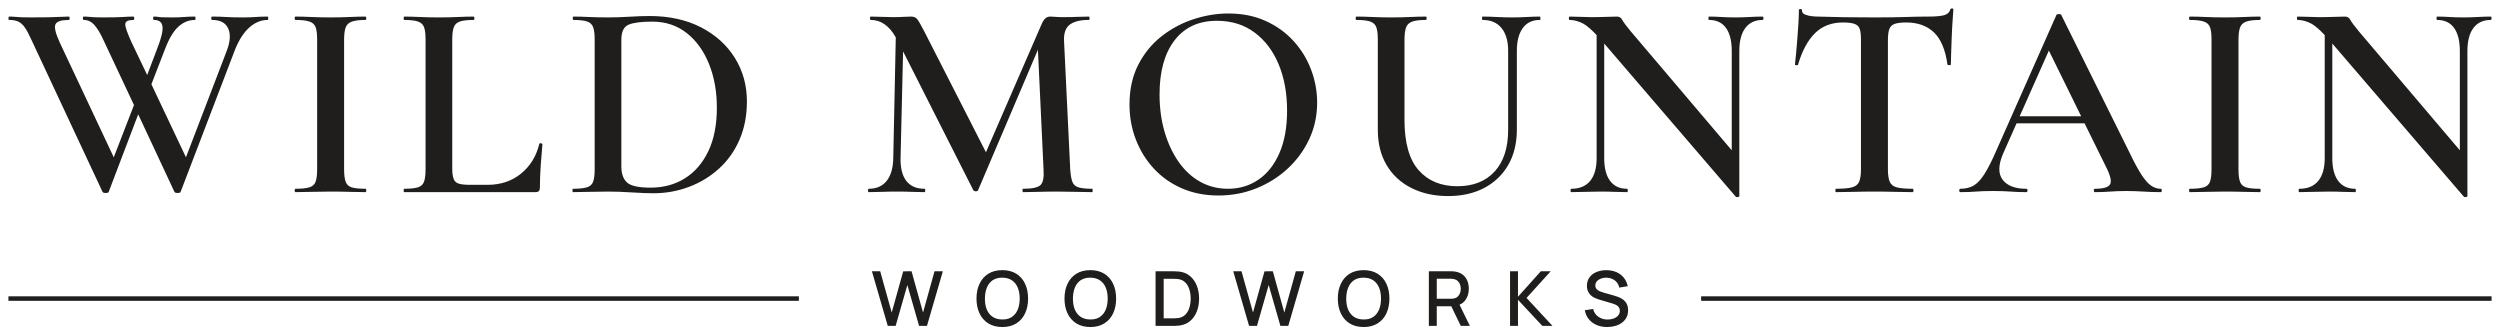
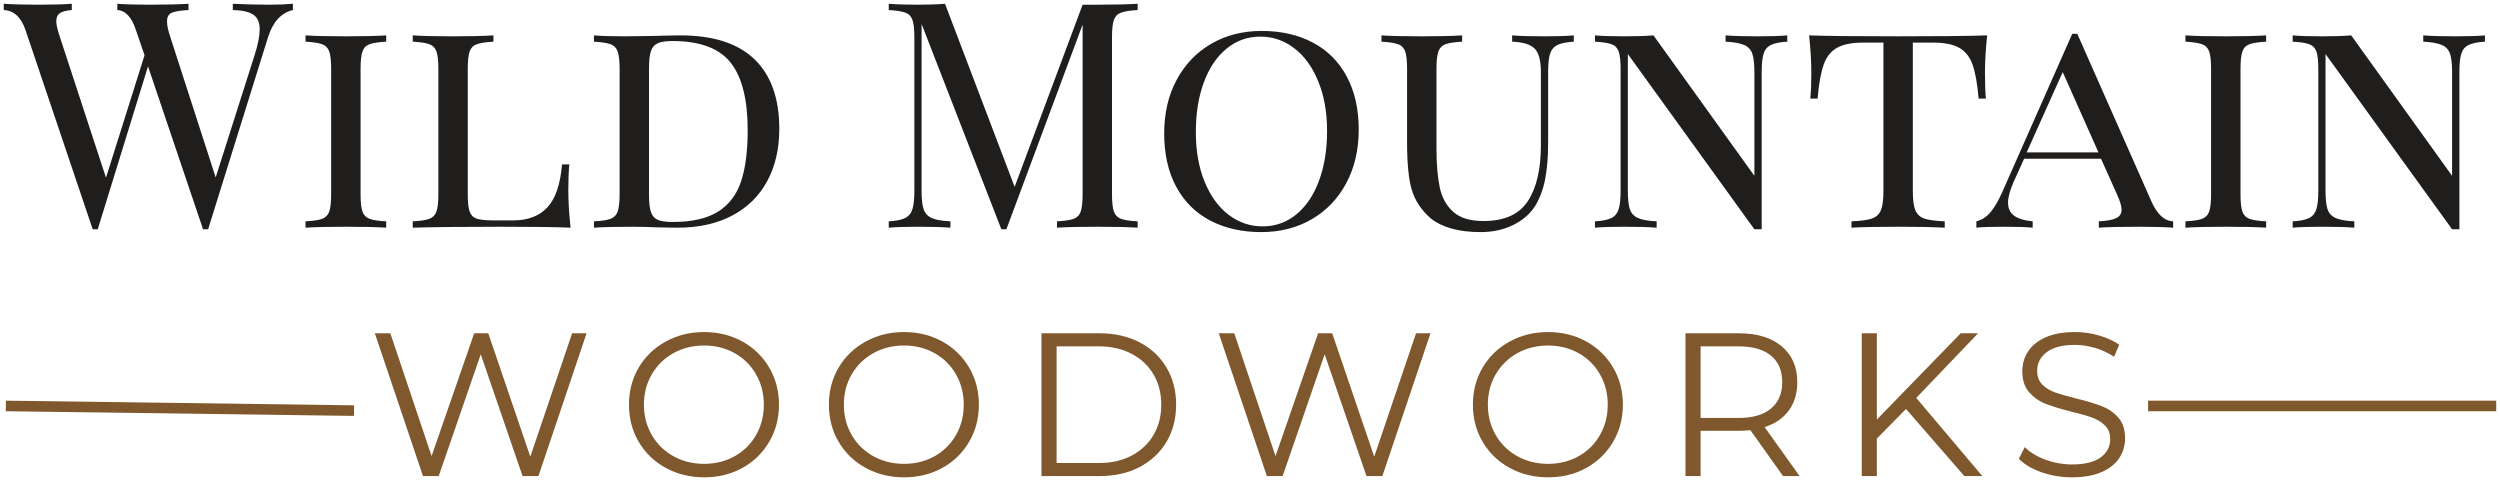
- <svg xmlns="http://www.w3.org/2000/svg" viewBox="-3 -3 890.00 119.42" role="img" aria-label="Wild Mountain Woodworks">
-   <path d="M0 103.29 L281.40 103.29" fill="none" stroke="#1F1E1C" stroke-width="1.6" stroke-linejoin="miter" />
-   <path d="M602.60 103.29 L884.00 103.29" fill="none" stroke="#1F1E1C" stroke-width="1.6" stroke-linejoin="miter" />
-   <path d="M92.3 2.9L92.3 2.9Q92.5 2.9 92.5 3.5Q92.5 4.1 92.3 4.1L92.3 4.1Q88.8 4.1 85.8 6.75Q82.8 9.4 80.7 14.6L80.7 14.6L61.3 65.3Q61.2 65.7 60.25 65.7Q59.3 65.7 59.1 65.3L59.1 65.3L46.2 37.7L35.7 65.3Q35.6 65.7 34.65 65.7Q33.7 65.7 33.5 65.3L33.5 65.3L8.2 11.2Q6.9 8.3 5.85 6.8Q4.8 5.3 3.55 4.7Q2.3 4.1 0.3 4.1L0.3 4.1Q0 4.1 0 3.5Q0 2.9 0.3 2.9L0.3 2.9Q1.6 2.9 2.45 3Q3.3 3.1 4.55 3.15Q5.8 3.2 7.9 3.2L7.9 3.2Q11.9 3.2 14.35 3.15Q16.8 3.1 18.5 3Q20.2 2.9 21.5 2.9L21.5 2.9Q21.8 2.9 21.8 3.5Q21.8 4.1 21.5 4.1L21.5 4.1Q17.5 4.1 16.75 5.65Q16 7.2 18.3 12.2L18.3 12.2L37.5 53L44.7 34.4L33.8 11.2Q32.2 7.7 30.6 5.9Q29 4.1 26.8 4.1L26.8 4.1Q26.5 4.1 26.5 3.5Q26.5 2.9 26.8 2.9L26.8 2.9Q27.9 2.9 28.75 3Q29.6 3.1 30.65 3.15Q31.7 3.2 33.6 3.2L33.6 3.2Q38.4 3.2 40.65 3.05Q42.9 2.9 44.5 2.9L44.5 2.9Q44.8 2.9 44.8 3.5Q44.8 4.1 44.5 4.1L44.5 4.1Q41.7 4.1 41.6 5.55Q41.5 7 43.9 12.2L43.9 12.2L49.4 23.7L53 14.2Q55.1 8.9 54.85 6.5Q54.6 4.1 51.8 4.1L51.8 4.1Q51.5 4.1 51.5 3.5Q51.5 2.9 51.8 2.9L51.8 2.9Q52.8 2.9 53.25 3Q53.7 3.1 54.7 3.15Q55.7 3.2 58.3 3.2Q60.9 3.2 62.5 3.05Q64.1 2.9 66.4 2.9L66.4 2.9Q66.6 2.9 66.6 3.5Q66.6 4.1 66.4 4.1L66.4 4.1Q63.1 4.1 60.45 6.55Q57.8 9 55.7 14.6L55.7 14.6L50.9 27L63.2 53L77.8 14.9Q79.6 10 78.2 7.05Q76.8 4.1 72.5 4.1L72.5 4.1Q72.2 4.1 72.2 3.5Q72.2 2.9 72.5 2.9L72.5 2.9Q75.1 2.9 77.45 3.05Q79.8 3.2 83.4 3.2L83.4 3.2Q86.2 3.2 88 3.05Q89.8 2.9 92.3 2.9M119.5 11.2L119.5 57.3Q119.5 60.2 120.05 61.7Q120.6 63.2 122.2 63.7Q123.8 64.2 127.1 64.2L127.1 64.2Q127.4 64.2 127.4 64.8Q127.4 65.4 127.1 65.4L127.1 65.4Q124.6 65.4 121.5 65.3Q118.4 65.2 114.6 65.2L114.6 65.2Q111.1 65.2 107.9 65.3Q104.7 65.4 102.2 65.4L102.2 65.4Q101.9 65.4 101.9 64.8Q101.9 64.2 102.2 64.2L102.2 64.2Q105.4 64.2 107.1 63.7Q108.8 63.2 109.35 61.7Q109.9 60.2 109.9 57.3L109.9 57.3L109.9 11Q109.9 8.1 109.35 6.65Q108.8 5.2 107.1 4.65Q105.4 4.1 102.2 4.1L102.2 4.1Q101.9 4.1 101.9 3.5Q101.9 2.9 102.2 2.9L102.2 2.9Q104.7 2.9 107.9 3.05Q111.1 3.2 114.6 3.2L114.6 3.2Q118.4 3.2 121.55 3.05Q124.7 2.9 127.1 2.9L127.1 2.9Q127.4 2.9 127.4 3.5Q127.4 4.1 127.1 4.1L127.1 4.1Q123.9 4.1 122.25 4.7Q120.6 5.3 120.05 6.8Q119.5 8.3 119.5 11.2L119.5 11.2M158 11.1L158 11.1L158 56.9Q158 59.4 158.5 60.7Q159 62 160.4 62.4Q161.8 62.8 164.5 62.8L164.5 62.8L170.5 62.8Q177.6 62.8 182.5 58.8Q187.4 54.8 189 48.2L189 48.2Q189.1 47.9 189.6 48Q190.1 48.1 190.1 48.4L190.1 48.4Q189.8 51.5 189.5 55.85Q189.2 60.2 189.2 63.9L189.2 63.9Q189.2 65.4 187.7 65.4L187.7 65.4L140.9 65.4Q140.7 65.4 140.7 64.8Q140.7 64.2 140.9 64.2L140.9 64.2Q144.1 64.2 145.75 63.7Q147.4 63.2 147.95 61.7Q148.5 60.2 148.5 57.3L148.5 57.3L148.5 11Q148.5 8.1 147.95 6.65Q147.4 5.2 145.75 4.65Q144.1 4.1 140.9 4.1L140.9 4.1Q140.7 4.1 140.7 3.5Q140.7 2.9 140.9 2.9L140.9 2.9Q143.3 2.9 146.5 3.05Q149.7 3.2 153.2 3.2L153.2 3.2Q156.9 3.2 160.05 3.05Q163.2 2.9 165.6 2.9L165.6 2.9Q165.9 2.9 165.9 3.5Q165.9 4.1 165.6 4.1L165.6 4.1Q162.4 4.1 160.75 4.65Q159.1 5.2 158.55 6.7Q158 8.2 158 11.1M229.6 65.8L229.6 65.8Q226.5 65.8 221.9 65.5Q217.3 65.2 213.5 65.2L213.5 65.2Q209.9 65.2 206.7 65.3Q203.5 65.4 201 65.4L201 65.4Q200.8 65.4 200.8 64.8Q200.8 64.2 201 64.2L201 64.2Q204.2 64.2 205.9 63.7Q207.6 63.2 208.15 61.7Q208.7 60.2 208.7 57.3L208.7 57.3L208.7 11Q208.7 8.1 208.15 6.65Q207.6 5.2 206 4.65Q204.4 4.1 201.1 4.1L201.1 4.1Q200.9 4.1 200.9 3.5Q200.9 2.9 201.1 2.9L201.1 2.9Q203.7 2.9 206.8 3.05Q209.9 3.2 213.5 3.2L213.5 3.2Q217 3.2 221.15 2.95Q225.3 2.7 228.2 2.7L228.2 2.7Q238.7 2.7 246.5 6.7Q254.3 10.7 258.6 17.6Q262.9 24.5 262.9 33.1L262.9 33.1Q262.9 40.6 260.3 46.65Q257.7 52.7 253.05 56.95Q248.4 61.2 242.35 63.5Q236.3 65.8 229.6 65.8M228.6 63.8L228.6 63.8Q235.5 63.8 240.8 60.5Q246.1 57.2 249.15 50.85Q252.2 44.5 252.2 35.3L252.2 35.3Q252.2 26.7 249.4 19.75Q246.6 12.8 241.45 8.75Q236.3 4.7 229.2 4.7L229.2 4.7Q223.3 4.7 220.75 5.8Q218.2 6.9 218.2 11.2L218.2 11.2L218.2 56.2Q218.2 60.1 220.2 61.95Q222.2 63.8 228.6 63.8M315 53.3L315 53.3L315.9 10.3Q312.4 4.1 307 4.1L307 4.1Q306.7 4.1 306.7 3.5Q306.7 2.9 307 2.9L307 2.9Q308.9 2.9 311.05 3Q313.2 3.1 314.7 3.1L314.7 3.1Q316.9 3.1 318.65 3Q320.4 2.9 321.4 2.9L321.4 2.9Q322.8 2.9 323.55 3.85Q324.3 4.8 326 8.1L326 8.1L348 51.2L367.9 5.4Q368.5 4.1 369.2 3.5Q369.9 2.9 370.9 2.9L370.9 2.9Q371.8 2.9 372.85 3Q373.9 3.1 375.4 3.1L375.4 3.1Q378.4 3.1 380.5 3Q382.6 2.9 384.6 2.9L384.6 2.9Q384.9 2.9 384.9 3.5Q384.9 4.1 384.6 4.1L384.6 4.1Q380 4.1 377.8 5.8Q375.6 7.5 375.8 11.6L375.8 11.6L378 57.3Q378.2 60.2 378.75 61.7Q379.3 63.2 380.95 63.7Q382.6 64.2 385.8 64.2L385.8 64.2Q386 64.2 386 64.8Q386 65.4 385.8 65.4L385.8 65.4Q383.2 65.4 380 65.3Q376.8 65.2 373.3 65.2Q369.8 65.2 366.75 65.3Q363.7 65.4 361.2 65.4L361.2 65.4Q361 65.4 361 64.8Q361 64.2 361.2 64.2L361.2 64.2Q366 64.2 367.4 62.9Q368.8 61.6 368.5 57.3L368.5 57.3L366.5 14.7L345.2 64.7Q345.1 65.1 344.4 65.1Q343.7 65.1 343.5 64.7L343.5 64.7L318.5 15.3L317.6 53.3Q317.5 58.6 319.65 61.4Q321.8 64.2 326.1 64.2L326.1 64.2Q326.4 64.2 326.4 64.8Q326.4 65.4 326.1 65.4L326.1 65.4Q323.9 65.4 321.6 65.3Q319.3 65.2 316.4 65.2L316.4 65.2Q313.4 65.2 310.95 65.3Q308.5 65.4 306.3 65.4L306.3 65.4Q306 65.4 306 64.8Q306 64.2 306.3 64.2L306.3 64.2Q310.4 64.2 312.65 61.4Q314.9 58.6 315 53.3M430.8 66.6L430.8 66.6Q423.6 66.6 417.75 64.05Q411.9 61.5 407.75 57Q403.6 52.5 401.35 46.65Q399.1 40.8 399.1 34.2L399.1 34.2Q399.1 26.1 402.25 20Q405.4 13.9 410.6 9.85Q415.8 5.8 422 3.8Q428.2 1.8 434.3 1.8L434.3 1.8Q441.7 1.8 447.55 4.45Q453.4 7.1 457.5 11.6Q461.6 16.1 463.75 21.8Q465.9 27.5 465.9 33.5L465.9 33.5Q465.9 40.5 463.1 46.5Q460.3 52.5 455.45 57Q450.6 61.5 444.25 64.05Q437.9 66.6 430.8 66.6M434.2 64.2L434.2 64.2Q440.2 64.2 444.95 61Q449.7 57.8 452.45 51.55Q455.2 45.3 455.2 36.4L455.2 36.4Q455.2 27.1 452.2 19.9Q449.2 12.7 443.6 8.55Q438 4.4 430.2 4.4L430.2 4.4Q420.5 4.4 415.15 11.35Q409.8 18.3 409.8 30.6L409.8 30.6Q409.8 37.8 411.6 43.95Q413.4 50.1 416.65 54.7Q419.9 59.3 424.35 61.75Q428.8 64.2 434.2 64.2M533.9 43.2L533.9 15.1Q533.9 9.9 531.55 7Q529.2 4.1 524.8 4.1L524.8 4.1Q524.6 4.1 524.6 3.5Q524.6 2.9 524.8 2.9L524.8 2.9Q527.3 2.9 529.85 3.05Q532.4 3.2 535.4 3.2L535.4 3.2Q538 3.2 540.55 3.05Q543.1 2.9 545.2 2.9L545.2 2.9Q545.4 2.9 545.4 3.5Q545.4 4.1 545.2 4.1L545.2 4.1Q541.2 4.1 539.1 7Q537 9.9 537 15.1L537 15.1L537 43.1Q537 50.4 533.95 55.7Q530.9 61 525.4 63.9Q519.9 66.8 512.5 66.8L512.5 66.8Q505.2 66.8 499.5 63.95Q493.8 61.1 490.65 55.8Q487.5 50.5 487.5 43.2L487.5 43.2L487.5 11Q487.5 8.1 486.95 6.65Q486.4 5.2 484.75 4.65Q483.1 4.1 479.9 4.1L479.9 4.1Q479.6 4.1 479.6 3.5Q479.6 2.9 479.9 2.9L479.9 2.9Q482.4 2.9 485.55 3.05Q488.7 3.2 492.2 3.2L492.2 3.2Q495.9 3.2 499 3.05Q502.1 2.9 504.6 2.9L504.6 2.9Q504.9 2.9 504.9 3.5Q504.9 4.1 504.6 4.1L504.6 4.1Q501.3 4.1 499.7 4.7Q498.1 5.3 497.55 6.8Q497 8.3 497 11.2L497 11.2L497 39.7Q497 51.9 502.05 57.6Q507.1 63.3 515.8 63.3L515.8 63.3Q524.3 63.3 529.1 58.05Q533.9 52.8 533.9 43.2L533.9 43.2M565.4 53.3L565.4 53.3L565.4 9.5Q562.8 6.7 560.8 5.5L560.8 5.5Q558.2 4.1 555.8 4.1L555.8 4.1Q555.5 4.1 555.5 3.5Q555.5 2.9 555.8 2.9L555.8 2.9Q557.7 2.9 559.7 3Q561.7 3.1 563.4 3.1L563.4 3.1Q566.4 3.1 568.85 3Q571.3 2.9 572.6 2.9Q573.9 2.9 574.5 4.05Q575.1 5.2 577.5 8.1L577.5 8.1L613.5 50.5L613.5 15.1Q613.5 9.8 611.45 6.95Q609.4 4.1 605.4 4.1L605.4 4.1Q605.2 4.1 605.2 3.5Q605.2 2.9 605.4 2.9L605.4 2.9Q607.5 2.9 609.8 3.05Q612.1 3.2 614.8 3.2L614.8 3.2Q617.4 3.2 619.9 3.05Q622.4 2.9 624.5 2.9L624.5 2.9Q624.8 2.9 624.8 3.5Q624.8 4.1 624.5 4.1L624.5 4.1Q620.5 4.1 618.35 6.95Q616.2 9.8 616.2 15.1L616.2 15.1L616.2 66.8Q616.2 67.1 615.7 67.15Q615.2 67.2 615 67.1L615 67.1L568.1 12.5L568.1 53.3Q568.1 58.6 570.2 61.4Q572.3 64.2 576.2 64.2L576.2 64.2Q576.5 64.2 576.5 64.8Q576.5 65.4 576.2 65.4L576.2 65.4Q574.1 65.4 571.85 65.3Q569.6 65.2 566.9 65.2L566.9 65.2Q564 65.2 561.35 65.3Q558.7 65.4 556.4 65.4L556.4 65.4Q556.1 65.4 556.1 64.8Q556.1 64.2 556.4 64.2L556.4 64.2Q560.8 64.2 563.1 61.4Q565.4 58.6 565.4 53.3M653.1 5L653.1 5Q647 5 643.15 8.8Q639.3 12.6 637.1 20L637.1 20Q637.1 20.1 637.1 20.1L637.1 20.1Q637 20.3 636.6 20.2L636.6 20.2Q636 20.2 636 20L636 20Q636.2 18.6 636.4 16.15Q636.6 13.7 636.85 10.8Q637.1 7.9 637.25 5.15Q637.4 2.4 637.4 0.7L637.4 0.7Q637.4 0.2 637.95 0.2Q638.5 0.2 638.5 0.7L638.5 0.7Q638.5 1.7 639.55 2.15Q640.6 2.6 641.9 2.75Q643.2 2.9 644.1 2.9L644.1 2.9Q652.7 3.2 664.2 3.2L664.2 3.2Q671.3 3.2 675.45 3.05Q679.6 2.9 683.5 2.9L683.5 2.9Q687.1 2.9 688.95 2.45Q690.8 2 691.3 0.4L691.3 0.4Q691.4 0 691.9 0Q692.4 0 692.4 0.4L692.4 0.4Q692.3 2 692.1 4.75Q691.9 7.5 691.8 10.55Q691.7 13.6 691.6 16.15Q691.5 18.7 691.5 20L691.5 20Q691.5 20.2 690.95 20.2Q690.4 20.2 690.3 20L690.3 20Q689.2 12.1 685.5 8.55Q681.8 5 675.6 5L675.6 5Q672.9 5 671.5 5.5Q670.1 6 669.6 7.35Q669.1 8.7 669.1 11.2L669.1 11.2L669.1 57.3Q669.1 60.2 669.75 61.7Q670.4 63.2 672.25 63.7Q674.1 64.2 677.9 64.2L677.9 64.2Q678.2 64.2 678.2 64.8Q678.2 65.4 677.9 65.4L677.9 65.4Q675.2 65.4 671.75 65.3Q668.3 65.2 664.2 65.2L664.2 65.2Q660.3 65.2 656.9 65.3Q653.5 65.4 650.6 65.4L650.6 65.4Q650.4 65.4 650.4 64.8Q650.4 64.2 650.6 64.2L650.6 64.2Q654.4 64.2 656.3 63.7Q658.2 63.2 658.85 61.7Q659.5 60.2 659.5 57.3L659.5 57.3L659.5 11Q659.5 8.5 659.05 7.25Q658.6 6 657.2 5.5Q655.8 5 653.1 5M766.2 64.2L766.2 64.2Q766.6 64.2 766.6 64.8Q766.6 65.4 766.2 65.4L766.2 65.4Q763.2 65.4 760.05 65.2Q756.9 65 754 65L754 65Q750.7 65 748.25 65.2Q745.8 65.4 742.8 65.4L742.8 65.4Q742.4 65.4 742.4 64.8Q742.4 64.2 742.8 64.2L742.8 64.2Q747.3 64.2 748.2 62.6Q749.1 61 746.7 56.3L746.7 56.3L739.1 40.9L714.9 40.9L710.1 51.7Q707.5 57.8 709.95 61Q712.4 64.2 718.3 64.2L718.3 64.2Q718.8 64.2 718.8 64.8Q718.8 65.4 718.3 65.4L718.3 65.4Q715.3 65.4 712.8 65.2Q710.3 65 706.5 65Q702.7 65 700.45 65.2Q698.2 65.4 694.9 65.4L694.9 65.4Q694.5 65.4 694.5 64.8Q694.5 64.2 694.9 64.2L694.9 64.2Q697.6 64.2 699.55 63.1Q701.5 62 703.4 59.05Q705.3 56.1 707.6 50.8L707.6 50.8L729.1 2.3Q729.3 2 730 2Q730.7 2 730.8 2.3L730.8 2.3L755.3 51.7Q757.6 56.5 759.4 59.25Q761.2 62 762.8 63.1Q764.4 64.2 766.2 64.2M716 38.4L737.9 38.4L726.4 15L716 38.4M793.9 11.2L793.9 57.3Q793.9 60.2 794.45 61.7Q795 63.2 796.6 63.7Q798.2 64.2 801.5 64.2L801.5 64.2Q801.8 64.2 801.8 64.8Q801.8 65.4 801.5 65.4L801.5 65.4Q799 65.4 795.9 65.3Q792.8 65.2 789 65.2L789 65.2Q785.5 65.2 782.3 65.3Q779.1 65.4 776.6 65.4L776.6 65.4Q776.3 65.4 776.3 64.8Q776.3 64.2 776.6 64.2L776.6 64.2Q779.8 64.2 781.5 63.7Q783.2 63.2 783.75 61.7Q784.3 60.2 784.3 57.3L784.3 57.3L784.3 11Q784.3 8.1 783.75 6.65Q783.2 5.2 781.5 4.65Q779.8 4.1 776.6 4.1L776.6 4.1Q776.3 4.1 776.3 3.5Q776.3 2.9 776.6 2.9L776.6 2.9Q779.1 2.9 782.3 3.05Q785.5 3.2 789 3.2L789 3.2Q792.8 3.2 795.95 3.05Q799.1 2.9 801.5 2.9L801.5 2.9Q801.8 2.9 801.8 3.5Q801.8 4.1 801.5 4.1L801.5 4.1Q798.3 4.1 796.65 4.7Q795 5.3 794.45 6.8Q793.9 8.3 793.9 11.2L793.9 11.2M824.6 53.3L824.6 53.3L824.6 9.5Q822 6.7 820 5.5L820 5.5Q817.4 4.1 815 4.1L815 4.1Q814.7 4.1 814.7 3.5Q814.7 2.9 815 2.9L815 2.9Q816.9 2.9 818.9 3Q820.9 3.1 822.6 3.1L822.6 3.1Q825.6 3.1 828.05 3Q830.5 2.9 831.8 2.9Q833.1 2.9 833.7 4.05Q834.3 5.2 836.7 8.1L836.7 8.1L872.7 50.5L872.7 15.1Q872.7 9.8 870.65 6.95Q868.6 4.1 864.6 4.1L864.6 4.1Q864.4 4.1 864.4 3.5Q864.4 2.9 864.6 2.9L864.6 2.9Q866.7 2.9 869 3.05Q871.3 3.2 874 3.2L874 3.2Q876.6 3.2 879.1 3.05Q881.6 2.9 883.7 2.9L883.7 2.9Q884 2.9 884 3.5Q884 4.1 883.7 4.1L883.7 4.1Q879.7 4.1 877.55 6.95Q875.4 9.8 875.4 15.1L875.4 15.1L875.4 66.8Q875.4 67.1 874.9 67.15Q874.4 67.2 874.2 67.1L874.2 67.1L827.3 12.5L827.3 53.3Q827.3 58.6 829.4 61.4Q831.5 64.2 835.4 64.2L835.4 64.2Q835.7 64.2 835.7 64.8Q835.7 65.4 835.4 65.4L835.4 65.4Q833.3 65.4 831.05 65.3Q828.8 65.2 826.1 65.2L826.1 65.2Q823.2 65.2 820.55 65.3Q817.9 65.4 815.6 65.4L815.6 65.4Q815.3 65.4 815.3 64.8Q815.3 64.2 815.6 64.2L815.6 64.2Q820 64.2 822.3 61.4Q824.6 58.6 824.6 53.3" fill="#1F1E1C" />
-   <path d="M315.85 113.01L313.04 113.01L307.4 93.57L310.35 93.57L314.45 108.27L318.54 93.59L321.51 93.57L325.6 108.27L329.69 93.57L332.66 93.57L327 113.01L324.19 113.01L320.02 98.47L315.85 113.01M353.82 113.42L353.82 113.42Q350.91 113.42 348.86 112.14Q346.8 110.87 345.72 108.58Q344.63 106.3 344.63 103.29L344.63 103.29Q344.63 100.28 345.72 98Q346.8 95.72 348.86 94.44Q350.91 93.17 353.82 93.17L353.82 93.17Q356.73 93.17 358.79 94.44Q360.84 95.72 361.92 98Q363 100.28 363 103.29L363 103.29Q363 106.3 361.92 108.58Q360.84 110.87 358.79 112.14Q356.73 113.42 353.82 113.42M353.82 110.73L353.82 110.73Q355.89 110.76 357.26 109.82Q358.63 108.88 359.32 107.2Q360.01 105.52 360.01 103.29L360.01 103.29Q360.01 101.06 359.32 99.4Q358.63 97.73 357.26 96.8Q355.89 95.87 353.82 95.85L353.82 95.85Q351.76 95.83 350.39 96.76Q349.02 97.69 348.33 99.38Q347.64 101.06 347.63 103.29L347.63 103.29Q347.61 105.52 348.3 107.19Q348.99 108.85 350.38 109.79Q351.76 110.72 353.82 110.73M385.16 113.42L385.16 113.42Q382.24 113.42 380.19 112.14Q378.14 110.87 377.05 108.58Q375.96 106.3 375.96 103.29L375.96 103.29Q375.96 100.28 377.05 98Q378.14 95.72 380.19 94.44Q382.24 93.17 385.16 93.17L385.16 93.17Q388.06 93.17 390.12 94.44Q392.18 95.72 393.26 98Q394.34 100.28 394.34 103.29L394.34 103.29Q394.34 106.3 393.26 108.58Q392.18 110.87 390.12 112.14Q388.06 113.42 385.16 113.42M385.16 110.73L385.16 110.73Q387.22 110.76 388.59 109.82Q389.96 108.88 390.65 107.2Q391.34 105.52 391.34 103.29L391.34 103.29Q391.34 101.06 390.65 99.4Q389.96 97.73 388.59 96.8Q387.22 95.87 385.16 95.85L385.16 95.85Q383.09 95.83 381.72 96.76Q380.35 97.69 379.66 99.38Q378.98 101.06 378.96 103.29L378.96 103.29Q378.95 105.52 379.64 107.19Q380.33 108.85 381.71 109.79Q383.09 110.72 385.16 110.73M414.47 113.01L408.38 113.01L408.38 93.57L414.47 93.57Q414.74 93.57 415.47 93.59Q416.21 93.6 416.88 93.69L416.88 93.69Q419.16 93.98 420.72 95.33Q422.28 96.68 423.08 98.75Q423.88 100.82 423.88 103.29L423.88 103.29Q423.88 105.78 423.08 107.85Q422.28 109.92 420.72 111.26Q419.16 112.61 416.88 112.89L416.88 112.89Q416.21 112.98 415.47 113Q414.74 113.01 414.47 113.01L414.47 113.01M411.27 96.26L411.27 110.33L414.47 110.33Q414.93 110.33 415.56 110.3Q416.19 110.27 416.68 110.19L416.68 110.19Q418.17 109.91 419.09 108.9Q420.02 107.9 420.45 106.42Q420.88 104.95 420.88 103.29L420.88 103.29Q420.88 101.58 420.43 100.11Q419.99 98.65 419.06 97.66Q418.14 96.66 416.68 96.39L416.68 96.39Q416.19 96.3 415.55 96.28Q414.91 96.26 414.47 96.26L414.47 96.26L411.27 96.26M444.48 113.01L441.67 113.01L436.03 93.57L438.98 93.57L443.07 108.27L447.16 93.59L450.13 93.57L454.22 108.27L458.31 93.57L461.28 93.57L455.63 113.01L452.82 113.01L448.65 98.47L444.48 113.01M482.45 113.42L482.45 113.42Q479.54 113.42 477.48 112.14Q475.43 110.87 474.35 108.58Q473.26 106.3 473.26 103.29L473.26 103.29Q473.26 100.28 474.35 98Q475.43 95.72 477.48 94.44Q479.54 93.17 482.45 93.17L482.45 93.17Q485.36 93.17 487.41 94.44Q489.47 95.72 490.55 98Q491.63 100.28 491.63 103.29L491.63 103.29Q491.63 106.3 490.55 108.58Q489.47 110.87 487.41 112.14Q485.36 113.42 482.45 113.42M482.45 110.73L482.45 110.73Q484.52 110.76 485.89 109.82Q487.26 108.88 487.95 107.2Q488.64 105.52 488.64 103.29L488.64 103.29Q488.64 101.06 487.95 99.4Q487.26 97.73 485.89 96.8Q484.52 95.87 482.45 95.85L482.45 95.85Q480.39 95.83 479.02 96.76Q477.65 97.69 476.96 99.38Q476.27 101.06 476.26 103.29L476.26 103.29Q476.24 105.52 476.93 107.19Q477.62 108.85 479 109.79Q480.39 110.72 482.45 110.73M508.49 113.01L505.67 113.01L505.67 93.57L513.53 93.57Q513.81 93.57 514.23 93.59Q514.65 93.61 515.03 93.68L515.03 93.68Q516.65 93.94 517.73 94.79Q518.82 95.64 519.36 96.93Q519.9 98.23 519.9 99.8L519.9 99.8Q519.9 102.12 518.71 103.79L518.71 103.79Q517.92 104.93 516.59 105.48L516.59 105.48L520.27 113.01L517.04 113.01L513.65 106.03L508.49 106.03L508.49 113.01M508.49 96.23L508.49 103.36L513.42 103.36Q513.69 103.36 514.02 103.33Q514.35 103.31 514.65 103.24L514.65 103.24Q515.51 103.04 516.04 102.49Q516.57 101.94 516.8 101.23Q517.03 100.51 517.03 99.8Q517.03 99.08 516.8 98.37Q516.57 97.66 516.04 97.12Q515.51 96.57 514.65 96.37L514.65 96.37Q514.35 96.29 514.02 96.26Q513.69 96.23 513.42 96.23L513.42 96.23L508.49 96.23M537.4 113.01L534.58 113.01L534.58 93.57L537.4 93.57L537.4 102.64L545.54 93.57L549.05 93.57L540.45 103.06L549.68 113.01L546.06 113.01L537.4 103.72L537.4 113.01M569.15 113.42L569.15 113.42Q567.06 113.42 565.38 112.69Q563.7 111.97 562.61 110.63Q561.52 109.29 561.2 107.44L561.2 107.44L564.14 106.99Q564.59 108.77 566 109.76Q567.42 110.76 569.31 110.76L569.31 110.76Q570.49 110.76 571.47 110.39Q572.46 110.01 573.06 109.32Q573.66 108.62 573.66 107.65L573.66 107.65Q573.66 107.13 573.48 106.72Q573.29 106.32 572.98 106.01Q572.66 105.71 572.21 105.49Q571.76 105.26 571.22 105.1L571.22 105.1L566.23 103.63Q565.5 103.41 564.75 103.07Q563.99 102.72 563.37 102.16Q562.74 101.6 562.35 100.77Q561.95 99.94 561.95 98.76L561.95 98.76Q561.95 96.96 562.88 95.71Q563.8 94.46 565.38 93.82Q566.96 93.18 568.92 93.18L568.92 93.18Q570.89 93.21 572.45 93.88Q574.01 94.56 575.04 95.82Q576.08 97.08 576.47 98.88L576.47 98.88L573.44 99.39Q573.24 98.3 572.58 97.51Q571.92 96.72 570.96 96.29Q570 95.87 568.88 95.85L568.88 95.85Q567.8 95.83 566.9 96.18Q566 96.53 565.47 97.16Q564.94 97.8 564.94 98.62L564.94 98.62Q564.94 99.43 565.41 99.93Q565.88 100.43 566.58 100.72Q567.27 101.01 567.96 101.2L567.96 101.2L571.55 102.21Q572.23 102.4 573.09 102.72Q573.94 103.04 574.75 103.6Q575.55 104.17 576.08 105.11Q576.6 106.05 576.6 107.46L576.6 107.46Q576.6 108.93 576.01 110.05Q575.41 111.16 574.38 111.91Q573.35 112.66 572 113.04Q570.65 113.42 569.15 113.42" fill="#1F1E1C" />
+ <svg xmlns="http://www.w3.org/2000/svg" viewBox="-1 -1 664.28 127.83" role="img" aria-label="Wild Mountain Woodworks">
+   <path d="M154.86 87.56L142.07 125.50L137.85 125.50L126.74 93.14L115.57 125.50L111.39 125.50L98.60 87.56L102.72 87.56L113.68 120.19L125.00 87.56L128.74 87.56L139.91 120.34L151.02 87.56ZM154.86 87.56" fill="#7F582D" />
+   <path d="M186.09 125.83C182.33 125.83 178.92 124.99 175.87 123.31C172.81 121.63 170.43 119.32 168.71 116.39C166.99 113.47 166.13 110.18 166.13 106.53C166.13 102.88 166.99 99.59 168.71 96.67C170.43 93.75 172.81 91.45 175.87 89.77C178.92 88.08 182.33 87.23 186.09 87.23C189.84 87.23 193.23 88.07 196.24 89.73C199.26 91.39 201.64 93.70 203.37 96.64C205.11 99.58 205.98 102.88 205.98 106.53C205.98 110.18 205.11 113.48 203.37 116.42C201.64 119.37 199.26 121.68 196.24 123.34C193.23 125.00 189.84 125.83 186.09 125.83ZM186.09 122.25C189.09 122.25 191.79 121.57 194.21 120.22C196.64 118.87 198.53 116.98 199.90 114.58C201.27 112.17 201.96 109.49 201.96 106.53C201.96 103.56 201.27 100.88 199.90 98.48C198.53 96.08 196.64 94.20 194.21 92.84C191.79 91.49 189.09 90.81 186.09 90.81C183.09 90.81 180.37 91.49 177.93 92.84C175.49 94.20 173.58 96.08 172.18 98.48C170.79 100.88 170.10 103.56 170.10 106.53C170.10 109.49 170.79 112.17 172.18 114.58C173.58 116.98 175.49 118.87 177.93 120.22C180.37 121.57 183.09 122.25 186.09 122.25ZM186.09 122.25" fill="#7F582D" />
+   <path d="M239.21 125.83C235.45 125.83 232.04 124.99 228.99 123.31C225.93 121.63 223.55 119.32 221.83 116.39C220.11 113.47 219.25 110.18 219.25 106.53C219.25 102.88 220.11 99.59 221.83 96.67C223.55 93.75 225.93 91.45 228.99 89.77C232.04 88.08 235.45 87.23 239.21 87.23C242.96 87.23 246.35 88.07 249.36 89.73C252.38 91.39 254.76 93.70 256.49 96.64C258.23 99.58 259.10 102.88 259.10 106.53C259.10 110.18 258.23 113.48 256.49 116.42C254.76 119.37 252.38 121.68 249.36 123.34C246.35 125.00 242.96 125.83 239.21 125.83ZM239.21 122.25C242.21 122.25 244.91 121.57 247.33 120.22C249.76 118.87 251.65 116.98 253.02 114.58C254.39 112.17 255.08 109.49 255.08 106.53C255.08 103.56 254.39 100.88 253.02 98.48C251.65 96.08 249.76 94.20 247.33 92.84C244.91 91.49 242.21 90.81 239.21 90.81C236.21 90.81 233.49 91.49 231.05 92.84C228.61 94.20 226.70 96.08 225.30 98.48C223.91 100.88 223.22 103.56 223.22 106.53C223.22 109.49 223.91 112.17 225.30 114.58C226.70 116.98 228.61 118.87 231.05 120.22C233.49 121.57 236.21 122.25 239.21 122.25ZM239.21 122.25" fill="#7F582D" />
+   <path d="M275.73 87.56L291.19 87.56C295.19 87.56 298.74 88.37 301.81 89.97C304.88 91.57 307.27 93.81 308.97 96.69C310.66 99.56 311.51 102.84 311.51 106.53C311.51 110.22 310.66 113.50 308.97 116.38C307.27 119.24 304.88 121.48 301.81 123.09C298.74 124.70 295.19 125.50 291.19 125.50L275.73 125.50ZM290.97 122.03C294.29 122.03 297.19 121.38 299.69 120.06C302.19 118.74 304.12 116.91 305.50 114.58C306.87 112.25 307.56 109.56 307.56 106.53C307.56 103.49 306.87 100.81 305.50 98.48C304.12 96.15 302.19 94.33 299.69 93.02C297.19 91.70 294.29 91.03 290.97 91.03L279.75 91.03L279.75 122.03ZM290.97 122.03" fill="#7F582D" />
+   <path d="M379.10 87.56L366.31 125.50L362.09 125.50L350.98 93.14L339.81 125.50L335.63 125.50L322.84 87.56L326.96 87.56L337.92 120.19L349.24 87.56L352.98 87.56L364.15 120.34L375.26 87.56ZM379.10 87.56" fill="#7F582D" />
+   <path d="M410.33 125.83C406.57 125.83 403.16 124.99 400.11 123.31C397.05 121.63 394.67 119.32 392.95 116.39C391.23 113.47 390.37 110.18 390.37 106.53C390.37 102.88 391.23 99.59 392.95 96.67C394.67 93.75 397.05 91.45 400.11 89.77C403.16 88.08 406.57 87.23 410.33 87.23C414.09 87.23 417.47 88.07 420.48 89.73C423.50 91.39 425.88 93.70 427.61 96.64C429.35 99.58 430.22 102.88 430.22 106.53C430.22 110.18 429.35 113.48 427.61 116.42C425.88 119.37 423.50 121.68 420.48 123.34C417.47 125.00 414.09 125.83 410.33 125.83ZM410.33 122.25C413.33 122.25 416.03 121.57 418.45 120.22C420.88 118.87 422.77 116.98 424.14 114.58C425.51 112.17 426.20 109.49 426.20 106.53C426.20 103.56 425.51 100.88 424.14 98.48C422.77 96.08 420.88 94.20 418.45 92.84C416.03 91.49 413.33 90.81 410.33 90.81C407.33 90.81 404.61 91.49 402.17 92.84C399.73 94.20 397.82 96.08 396.42 98.48C395.03 100.88 394.34 103.56 394.34 106.53C394.34 109.49 395.03 112.17 396.42 114.58C397.82 116.98 399.73 118.87 402.17 120.22C404.61 121.57 407.33 122.25 410.33 122.25ZM410.33 122.25" fill="#7F582D" />
+   <path d="M472.78 125.50L464.10 113.30C463.12 113.41 462.11 113.47 461.06 113.47L450.87 113.47L450.87 125.50L446.85 125.50L446.85 87.56L461.06 87.56C465.90 87.56 469.69 88.72 472.43 91.03C475.18 93.34 476.56 96.52 476.56 100.56C476.56 103.53 475.81 106.04 474.31 108.08C472.81 110.12 470.67 111.59 467.88 112.48L477.17 125.50ZM460.95 110.05C464.70 110.05 467.58 109.22 469.57 107.56C471.56 105.90 472.56 103.56 472.56 100.56C472.56 97.49 471.56 95.14 469.57 93.50C467.58 91.86 464.70 91.03 460.95 91.03L450.87 91.03L450.87 110.05ZM460.95 110.05" fill="#7F582D" />
+   <path d="M505.45 107.67L497.70 115.53L497.70 125.50L493.69 125.50L493.69 87.56L497.70 87.56L497.70 110.48L519.98 87.56L524.59 87.56L508.17 104.73L525.73 125.50L520.95 125.50ZM505.45 107.67" fill="#7F582D" />
+   <path d="M549.52 125.83C546.70 125.83 544.00 125.38 541.41 124.47C538.83 123.56 536.84 122.37 535.43 120.89L537.01 117.80C538.37 119.17 540.19 120.29 542.48 121.14C544.76 121.98 547.10 122.41 549.52 122.41C552.92 122.41 555.46 121.79 557.16 120.55C558.86 119.30 559.71 117.68 559.71 115.69C559.71 114.17 559.25 112.96 558.32 112.06C557.40 111.16 556.28 110.46 554.94 109.97C553.61 109.48 551.75 108.95 549.37 108.38C546.51 107.65 544.23 106.95 542.52 106.28C540.82 105.62 539.37 104.59 538.16 103.22C536.95 101.84 536.35 99.98 536.35 97.64C536.35 95.73 536.85 93.98 537.87 92.41C538.87 90.84 540.43 89.58 542.52 88.64C544.62 87.70 547.23 87.23 550.34 87.23C552.50 87.23 554.62 87.53 556.69 88.13C558.78 88.72 560.58 89.54 562.10 90.59L560.74 93.80C559.15 92.75 557.45 91.96 555.65 91.44C553.84 90.91 552.07 90.64 550.34 90.64C547.01 90.64 544.51 91.29 542.82 92.58C541.14 93.86 540.30 95.51 540.30 97.53C540.30 99.06 540.76 100.28 541.68 101.20C542.60 102.12 543.76 102.82 545.15 103.31C546.54 103.79 548.42 104.32 550.77 104.91C553.55 105.59 555.80 106.27 557.51 106.94C559.23 107.61 560.68 108.62 561.87 109.97C563.06 111.32 563.66 113.16 563.66 115.47C563.66 117.39 563.15 119.13 562.12 120.70C561.09 122.28 559.51 123.53 557.38 124.45C555.25 125.37 552.62 125.83 549.52 125.83ZM549.52 125.83" fill="#7F582D" />
+   <path d="M0.54 108.27L93.05 109.51L93.09 106.70L0.57 105.46Z" fill="#7F582D" />
+   <path d="M569.77 108.27L662.28 108.27L662.28 105.46L569.77 105.46Z" fill="#7F582D" />
+   <path d="M70.52 0.25C73.04 0.25 75.14 0.16 76.83 0.00L76.83 1.67C73.69 2.40 71.48 4.84 70.19 8.98L54.30 59.92L52.95 59.92L38.33 16.64L24.97 59.92L23.63 59.92L5.80 7.06C4.63 3.58 2.70 1.79 -0.00 1.67L-0.00 0.00C2.30 0.16 5.30 0.25 9.00 0.25C13.03 0.25 16.06 0.16 18.08 0.00L18.08 1.67C16.57 1.79 15.50 2.07 14.88 2.51C14.26 2.96 13.95 3.66 13.95 4.62C13.95 5.52 14.26 6.89 14.88 8.73L27.16 46.22L37.41 13.68L35.14 7.06C34.02 3.58 32.36 1.79 30.17 1.67L30.17 0.00C32.19 0.16 34.91 0.25 38.33 0.25C43.15 0.25 46.74 0.16 49.09 0.00L49.09 1.67C46.96 1.79 45.47 2.02 44.63 2.39C43.79 2.75 43.38 3.52 43.38 4.70C43.38 5.71 43.66 7.05 44.22 8.73L56.31 46.14L66.66 13.61C67.55 10.86 68.00 8.59 68.00 6.79C68.00 4.95 67.44 3.65 66.31 2.90C65.20 2.14 63.38 1.73 60.86 1.67L60.86 0.00C64.05 0.16 67.27 0.25 70.52 0.25ZM70.52 0.25" fill="#1F1E1C" />
+   <path d="M101.62 10.07C99.59 10.19 98.12 10.41 97.20 10.75C96.27 11.08 95.64 11.73 95.31 12.68C94.97 13.63 94.81 15.18 94.81 17.31L94.81 50.59C94.81 52.72 94.97 54.26 95.31 55.22C95.64 56.16 96.27 56.81 97.20 57.15C98.12 57.49 99.59 57.71 101.62 57.81L101.62 59.50C99.03 59.33 95.47 59.25 90.93 59.25C86.12 59.25 82.53 59.33 80.18 59.50L80.18 57.81C82.20 57.71 83.67 57.49 84.59 57.15C85.51 56.81 86.14 56.16 86.48 55.22C86.82 54.26 86.99 52.72 86.99 50.59L86.99 17.31C86.99 15.18 86.82 13.63 86.48 12.68C86.14 11.73 85.51 11.08 84.59 10.75C83.67 10.41 82.20 10.19 80.18 10.07L80.18 8.40C82.53 8.57 86.12 8.65 90.93 8.65C95.42 8.65 98.98 8.57 101.62 8.40ZM101.62 10.07" fill="#1F1E1C" />
+   <path d="M130.11 10.07C128.08 10.19 126.61 10.41 125.68 10.75C124.76 11.08 124.13 11.73 123.79 12.68C123.46 13.63 123.29 15.18 123.29 17.31L123.29 50.59C123.29 52.72 123.46 54.26 123.79 55.22C124.13 56.16 124.76 56.79 125.68 57.11C126.61 57.41 128.08 57.56 130.11 57.56L135.39 57.56C139.26 57.56 142.28 56.41 144.43 54.12C146.59 51.82 147.89 48.01 148.34 42.68L150.28 42.68C150.10 44.43 150.01 46.72 150.01 49.57C150.01 52.49 150.21 55.80 150.61 59.50C146.96 59.33 140.83 59.25 132.20 59.25C121.83 59.25 113.99 59.33 108.67 59.50L108.67 57.81C110.69 57.71 112.16 57.49 113.08 57.15C114.00 56.81 114.63 56.16 114.97 55.22C115.31 54.26 115.48 52.72 115.48 50.59L115.48 17.31C115.48 15.18 115.31 13.63 114.97 12.68C114.63 11.73 114.00 11.08 113.08 10.75C112.16 10.41 110.69 10.19 108.67 10.07L108.67 8.40C111.02 8.57 114.61 8.65 119.42 8.65C123.91 8.65 127.47 8.57 130.11 8.40ZM130.11 10.07" fill="#1F1E1C" />
+   <path d="M179.76 8.40C188.51 8.40 195.08 10.52 199.48 14.75C203.87 18.98 206.07 25.15 206.07 33.28C206.07 38.54 205.00 43.15 202.87 47.11C200.74 51.05 197.65 54.11 193.59 56.26C189.53 58.42 184.67 59.50 179.01 59.50L174.14 59.42C171.00 59.30 168.70 59.25 167.24 59.25C162.65 59.25 159.17 59.33 156.82 59.50L156.82 57.81C158.84 57.71 160.31 57.49 161.23 57.15C162.15 56.81 162.78 56.16 163.12 55.22C163.46 54.26 163.64 52.72 163.64 50.59L163.64 17.31C163.64 15.18 163.46 13.63 163.12 12.68C162.78 11.73 162.15 11.08 161.23 10.75C160.31 10.41 158.84 10.19 156.82 10.07L156.82 8.40C158.78 8.57 161.50 8.65 164.98 8.65L172.12 8.56C175.93 8.46 178.48 8.40 179.76 8.40ZM177.67 9.90C175.92 9.90 174.62 10.10 173.74 10.50C172.88 10.89 172.28 11.60 171.95 12.61C171.61 13.61 171.45 15.12 171.45 17.14L171.45 50.76C171.45 52.77 171.61 54.29 171.95 55.29C172.28 56.30 172.88 57.01 173.74 57.40C174.62 57.79 175.95 57.98 177.74 57.98C182.85 57.98 186.85 57.07 189.76 55.26C192.67 53.44 194.72 50.76 195.90 47.23C197.08 43.70 197.67 39.16 197.67 33.61C197.67 25.43 196.15 19.43 193.12 15.62C190.10 11.81 184.95 9.90 177.67 9.90ZM177.67 9.90" fill="#1F1E1C" />
+   <path d="M301.29 1.67C299.27 1.79 297.81 2.01 296.88 2.36C295.95 2.69 295.32 3.33 294.97 4.28C294.64 5.23 294.47 6.77 294.47 8.90L294.47 50.59C294.47 52.72 294.64 54.26 294.97 55.22C295.32 56.16 295.95 56.81 296.88 57.15C297.81 57.49 299.27 57.71 301.29 57.81L301.29 59.50C298.71 59.33 295.15 59.25 290.61 59.25C285.79 59.25 282.21 59.33 279.86 59.50L279.86 57.81C281.87 57.71 283.34 57.49 284.27 57.15C285.20 56.81 285.83 56.16 286.16 55.22C286.49 54.26 286.66 52.72 286.66 50.59L286.66 5.54L266.41 59.92L265.07 59.92L243.88 5.37L243.88 49.75C243.88 51.93 244.06 53.56 244.43 54.62C244.79 55.68 245.51 56.46 246.57 56.93C247.64 57.41 249.29 57.71 251.54 57.81L251.54 59.50C249.51 59.33 246.65 59.25 242.96 59.25C239.59 59.25 236.99 59.33 235.15 59.50L235.15 57.81C237.10 57.71 238.56 57.41 239.51 56.93C240.46 56.46 241.11 55.67 241.44 54.57C241.79 53.48 241.96 51.87 241.96 49.75L241.96 8.90C241.96 6.77 241.79 5.23 241.44 4.28C241.11 3.33 240.48 2.69 239.55 2.36C238.63 2.01 237.17 1.79 235.15 1.67L235.15 0.00C236.99 0.16 239.59 0.25 242.96 0.25C245.87 0.25 248.26 0.16 250.10 0.00L268.60 48.65L286.66 0.25L290.61 0.25C295.15 0.25 298.71 0.16 301.29 0.00ZM301.29 1.67" fill="#1F1E1C" />
+   <path d="M334.23 7.22C339.39 7.22 343.91 8.24 347.79 10.29C351.69 12.34 354.70 15.33 356.82 19.28C358.96 23.23 360.03 27.95 360.03 33.45C360.03 38.82 358.92 43.57 356.70 47.70C354.49 51.82 351.42 55.01 347.50 57.28C343.58 59.54 339.13 60.67 334.14 60.67C328.99 60.67 324.47 59.64 320.57 57.61C316.68 55.57 313.66 52.57 311.53 48.62C309.40 44.66 308.34 39.94 308.34 34.45C308.34 29.07 309.44 24.33 311.65 20.22C313.87 16.09 316.94 12.89 320.86 10.62C324.78 8.35 329.24 7.22 334.23 7.22ZM333.89 8.73C330.47 8.73 327.46 9.81 324.86 11.97C322.25 14.12 320.25 17.12 318.84 20.97C317.44 24.80 316.75 29.18 316.75 34.12C316.75 39.10 317.53 43.50 319.09 47.31C320.66 51.12 322.79 54.05 325.48 56.09C328.18 58.13 331.18 59.15 334.48 59.15C337.90 59.15 340.91 58.07 343.51 55.92C346.11 53.76 348.11 50.77 349.51 46.93C350.92 43.09 351.62 38.71 351.62 33.78C351.62 28.79 350.83 24.39 349.26 20.59C347.70 16.78 345.57 13.85 342.89 11.81C340.20 9.76 337.20 8.73 333.89 8.73ZM333.89 8.73" fill="#1F1E1C" />
+   <path d="M417.18 10.07C415.22 10.19 413.76 10.49 412.80 10.97C411.85 11.43 411.21 12.22 410.86 13.31C410.53 14.40 410.36 16.02 410.36 18.15L410.36 36.72C410.36 40.58 410.10 43.87 409.57 46.59C409.04 49.31 408.15 51.68 406.93 53.70C405.58 55.82 403.63 57.52 401.08 58.78C398.53 60.04 395.63 60.67 392.38 60.67C386.61 60.67 382.18 59.44 379.10 56.98C376.64 54.79 374.99 52.30 374.15 49.50C373.30 46.70 372.88 42.52 372.88 36.97L372.88 17.31C372.88 15.18 372.71 13.63 372.38 12.68C372.04 11.73 371.42 11.08 370.49 10.75C369.56 10.41 368.09 10.19 366.07 10.07L366.07 8.40C368.42 8.57 372.01 8.65 376.83 8.65C381.31 8.65 384.87 8.57 387.51 8.40L387.51 10.07C385.48 10.19 384.01 10.41 383.08 10.75C382.17 11.08 381.54 11.73 381.19 12.68C380.86 13.63 380.69 15.18 380.69 17.31L380.69 38.40C380.69 42.55 380.97 45.98 381.54 48.70C382.10 51.42 383.29 53.61 385.11 55.26C386.94 56.91 389.61 57.73 393.15 57.73C398.74 57.73 402.68 55.97 404.97 52.43C407.28 48.90 408.43 43.97 408.43 37.64L408.43 18.15C408.43 15.12 407.88 13.05 406.79 11.93C405.70 10.81 403.70 10.19 400.79 10.07L400.79 8.40C402.81 8.57 405.67 8.65 409.36 8.65C412.72 8.65 415.32 8.57 417.18 8.40ZM417.18 10.07" fill="#1F1E1C" />
+   <path d="M473.90 10.07C471.94 10.19 470.48 10.49 469.52 10.97C468.57 11.43 467.93 12.22 467.60 13.31C467.26 14.40 467.10 16.02 467.10 18.15L467.10 59.92L465.16 59.92L431.54 13.36L431.54 49.75C431.54 51.93 431.72 53.56 432.08 54.62C432.45 55.68 433.16 56.46 434.22 56.93C435.29 57.41 436.95 57.71 439.19 57.81L439.19 59.50C437.17 59.33 434.31 59.25 430.61 59.25C427.25 59.25 424.65 59.33 422.80 59.50L422.80 57.81C424.76 57.71 426.21 57.41 427.16 56.93C428.12 56.46 428.76 55.67 429.10 54.57C429.44 53.48 429.61 51.87 429.61 49.75L429.61 17.31C429.61 15.18 429.44 13.63 429.10 12.68C428.76 11.73 428.13 11.08 427.21 10.75C426.29 10.41 424.82 10.19 422.80 10.07L422.80 8.40C424.65 8.57 427.25 8.65 430.61 8.65C433.65 8.65 436.22 8.57 438.35 8.40L465.16 45.72L465.16 18.15C465.16 15.97 464.98 14.34 464.61 13.28C464.25 12.21 463.54 11.43 462.47 10.97C461.41 10.49 459.76 10.19 457.51 10.07L457.51 8.40C459.53 8.57 462.38 8.65 466.08 8.65C469.45 8.65 472.05 8.57 473.90 8.40ZM473.90 10.07" fill="#1F1E1C" />
+   <path d="M527.01 8.40C526.62 12.10 526.43 15.40 526.43 18.31C526.43 21.23 526.51 23.52 526.68 25.20L524.74 25.20C524.41 21.29 523.88 18.29 523.15 16.22C522.42 14.14 521.24 12.64 519.62 11.72C517.99 10.79 515.67 10.32 512.63 10.32L507.26 10.32L507.26 49.75C507.26 52.10 507.48 53.81 507.93 54.87C508.38 55.93 509.16 56.66 510.27 57.06C511.40 57.46 513.22 57.71 515.74 57.81L515.74 59.50C512.84 59.33 508.72 59.25 503.40 59.25C497.79 59.25 493.65 59.33 490.96 59.50L490.96 57.81C493.48 57.71 495.30 57.46 496.42 57.06C497.54 56.66 498.33 55.93 498.77 54.87C499.22 53.81 499.45 52.10 499.45 49.75L499.45 10.32L494.07 10.32C491.04 10.32 488.71 10.79 487.09 11.72C485.46 12.64 484.28 14.14 483.56 16.22C482.83 18.29 482.29 21.29 481.96 25.20L480.02 25.20C480.20 23.41 480.29 21.11 480.29 18.31C480.29 15.40 480.09 12.10 479.70 8.40C484.34 8.57 492.24 8.65 503.40 8.65C514.49 8.65 522.36 8.57 527.01 8.40ZM527.01 8.40" fill="#1F1E1C" />
+   <path d="M570.62 52.43C572.14 55.91 574.08 57.71 576.43 57.81L576.43 59.50C574.18 59.33 571.18 59.25 567.43 59.25C562.61 59.25 559.03 59.33 556.68 59.50L556.68 57.81C558.75 57.71 560.28 57.43 561.26 56.98C562.24 56.54 562.73 55.77 562.73 54.70C562.73 53.80 562.34 52.49 561.56 50.76L557.26 41.17L536.84 41.17L533.98 47.48C533.03 49.67 532.56 51.46 532.56 52.86C532.56 54.32 533.07 55.45 534.11 56.26C535.14 57.07 536.81 57.59 539.11 57.81L539.11 59.50C537.43 59.33 534.88 59.25 531.46 59.25C528.05 59.25 525.61 59.33 524.15 59.50L524.15 57.81C525.66 57.43 526.95 56.57 528.01 55.26C529.07 53.94 530.08 52.18 531.04 50.00L549.62 7.98L550.96 7.98ZM556.59 39.50L547.09 18.15L537.51 39.50ZM556.59 39.50" fill="#1F1E1C" />
+   <path d="M601.14 10.07C599.11 10.19 597.64 10.41 596.72 10.75C595.79 11.08 595.16 11.73 594.83 12.68C594.49 13.63 594.33 15.18 594.33 17.31L594.33 50.59C594.33 52.72 594.49 54.26 594.83 55.22C595.16 56.16 595.79 56.81 596.72 57.15C597.64 57.49 599.11 57.71 601.14 57.81L601.14 59.50C598.55 59.33 594.99 59.25 590.45 59.25C585.64 59.25 582.05 59.33 579.70 59.50L579.70 57.81C581.72 57.71 583.19 57.49 584.11 57.15C585.03 56.81 585.66 56.16 586.00 55.22C586.34 54.26 586.51 52.72 586.51 50.59L586.51 17.31C586.51 15.18 586.34 13.63 586.00 12.68C585.66 11.73 585.03 11.08 584.11 10.75C583.19 10.41 581.72 10.19 579.70 10.07L579.70 8.40C582.05 8.57 585.64 8.65 590.45 8.65C594.94 8.65 598.50 8.57 601.14 8.40ZM601.14 10.07" fill="#1F1E1C" />
+   <path d="M659.28 10.07C657.32 10.19 655.87 10.49 654.91 10.97C653.96 11.43 653.32 12.22 652.99 13.31C652.65 14.40 652.49 16.02 652.49 18.15L652.49 59.92L650.55 59.92L616.92 13.36L616.92 49.75C616.92 51.93 617.10 53.56 617.47 54.62C617.83 55.68 618.55 56.46 619.61 56.93C620.68 57.41 622.34 57.71 624.58 57.81L624.58 59.50C622.56 59.33 619.70 59.25 616.00 59.25C612.63 59.25 610.03 59.33 608.19 59.50L608.19 57.81C610.15 57.71 611.60 57.41 612.55 56.93C613.51 56.46 614.15 55.67 614.49 54.57C614.83 53.48 615.00 51.87 615.00 49.75L615.00 17.31C615.00 15.18 614.83 13.63 614.49 12.68C614.15 11.73 613.52 11.08 612.60 10.75C611.68 10.41 610.21 10.19 608.19 10.07L608.19 8.40C610.03 8.57 612.63 8.65 616.00 8.65C619.03 8.65 621.61 8.57 623.74 8.40L650.55 45.72L650.55 18.15C650.55 15.97 650.37 14.34 650.00 13.28C649.63 12.21 648.92 11.43 647.86 10.97C646.80 10.49 645.14 10.19 642.89 10.07L642.89 8.40C644.91 8.57 647.77 8.65 651.47 8.65C654.83 8.65 657.44 8.57 659.28 8.40ZM659.28 10.07" fill="#1F1E1C" />
</svg>
